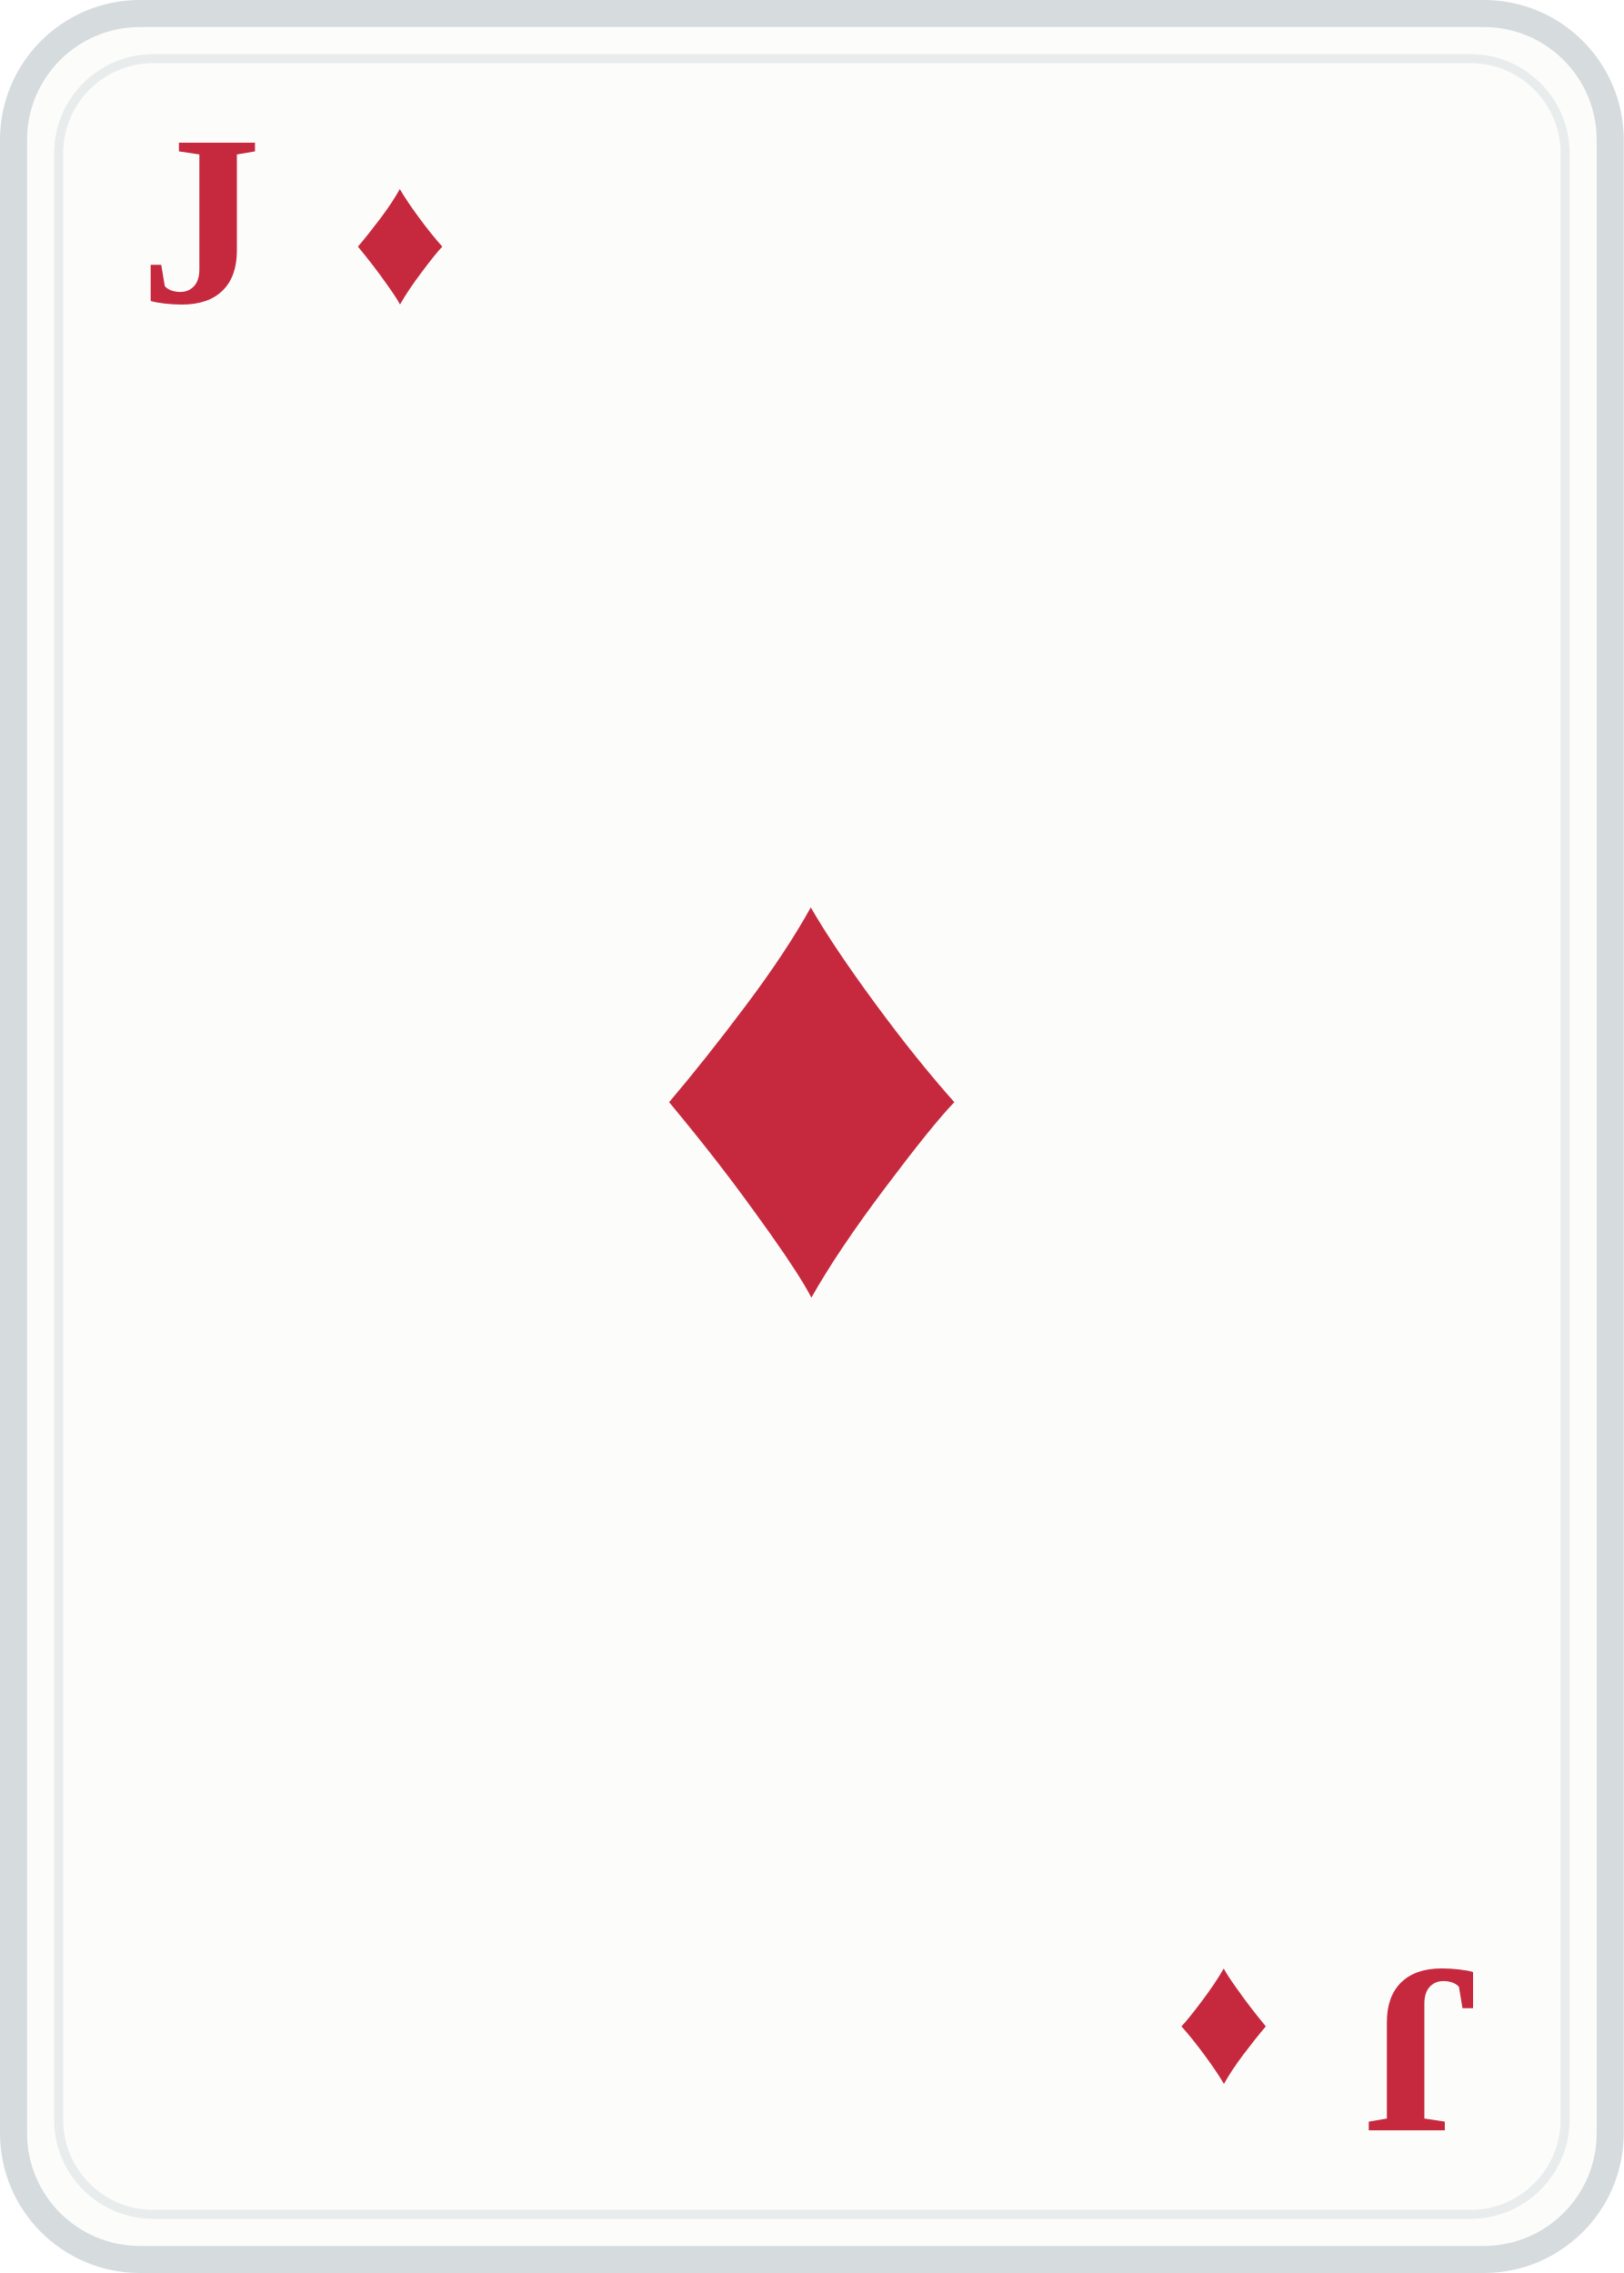
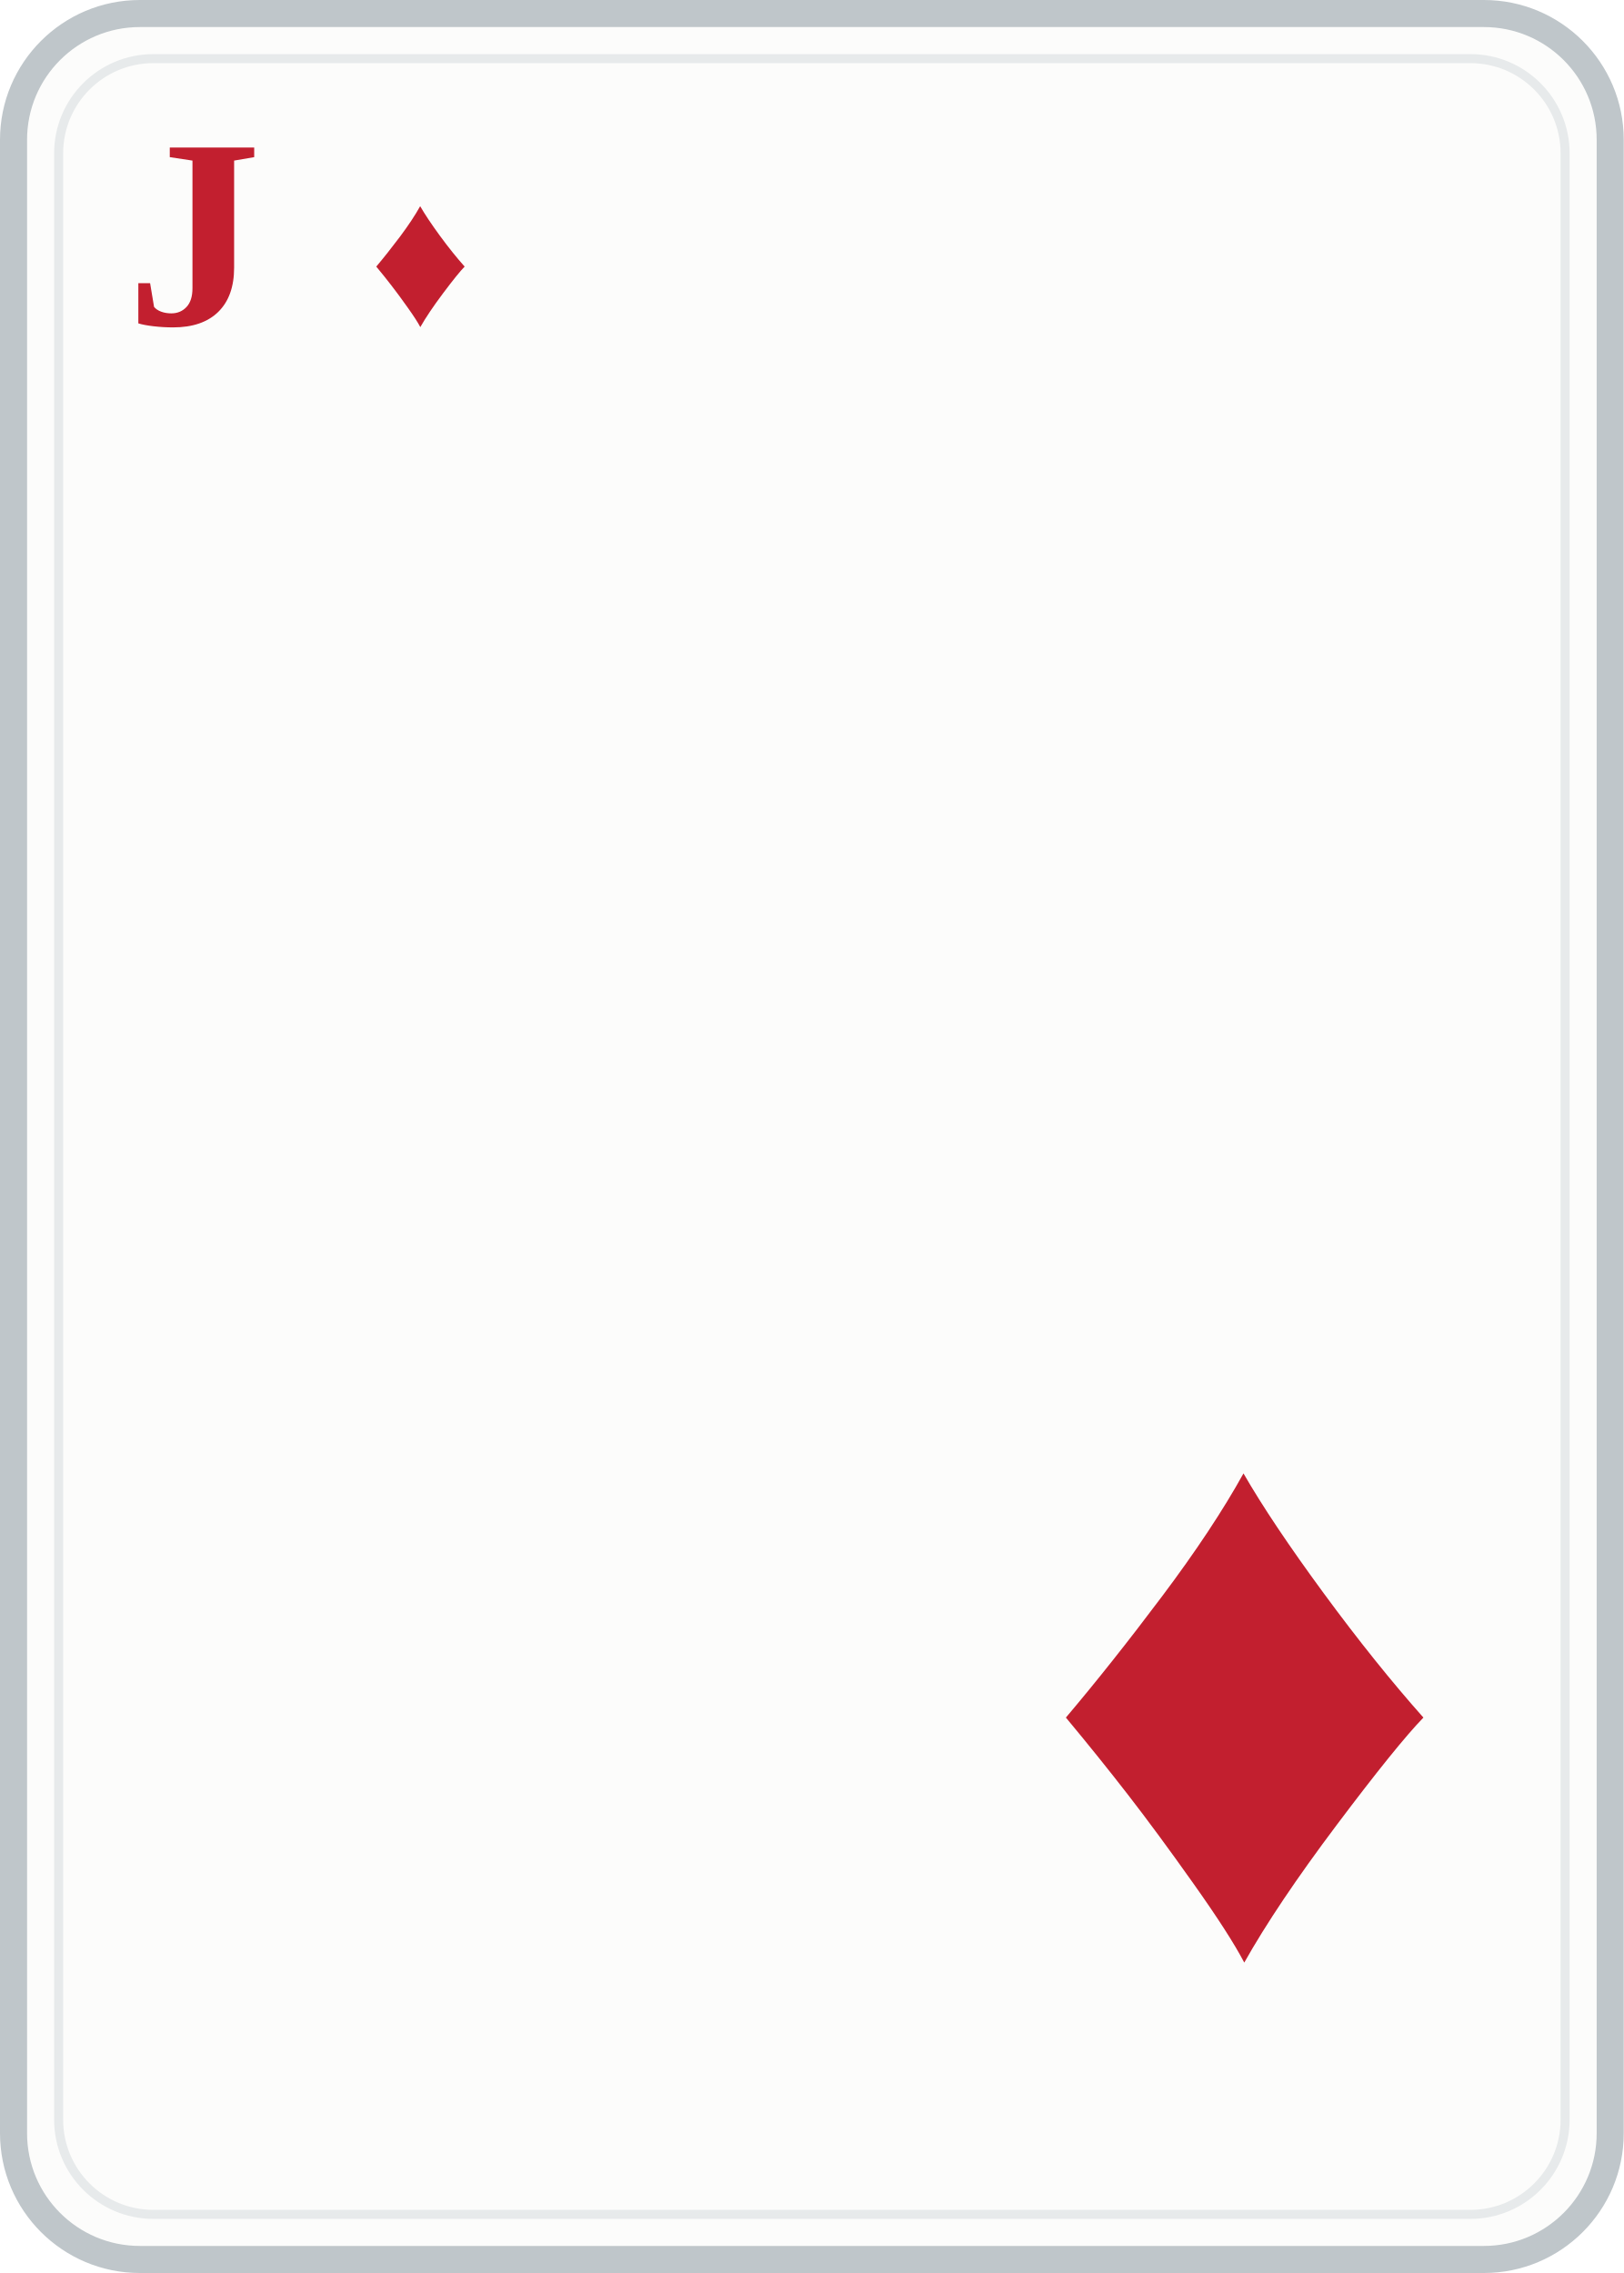
<svg xmlns="http://www.w3.org/2000/svg" width="360" height="504" viewBox="0 0 360 504" fill="none">
-   <rect x="3" y="3" width="354" height="498" rx="28" fill="#FCFCFB" stroke="#D6DBDE" stroke-width="6" />
-   <rect x="13" y="13" width="334" height="478" rx="21" stroke="#E9ECEC" stroke-width="2" />
-   <g fill="#c6283d" font-family="Georgia, 'Times New Roman', serif">
-     <text x="31" y="67" font-size="54" font-weight="700">J</text>
-     <text x="78" y="67" font-size="42" font-weight="700">♦</text>
-     <text x="180" y="286" text-anchor="middle" class="face-suit">♦</text>
+   <rect x="3" y="3" width="354" height="498" rx="28" fill="#FCFCFB" stroke="#BFC6CA" stroke-width="6" />
+   <rect x="13" y="13" width="334" height="478" rx="21" stroke="#E7EAEB" stroke-width="2" />
+   <g fill="#c21f2f" font-family="Georgia, 'Times New Roman', serif" font-weight="700">
+     <text x="28" y="72" font-size="60">J</text>
+     <text x="82" y="72" font-size="44">♦</text>
+     <text x="276" y="433" text-anchor="middle" font-size="178">♦</text>
  </g>
-   <g transform="rotate(180 180 252)" fill="#c6283d" font-family="Georgia, 'Times New Roman', serif">
-     <text x="31" y="67" font-size="54" font-weight="700">J</text>
-     <text x="78" y="67" font-size="42" font-weight="700">♦</text>
-   </g>
-   <style>.pip{font-size:54px;font-weight:700}.face-suit{font-size:142px;font-weight:700}</style>
</svg>
